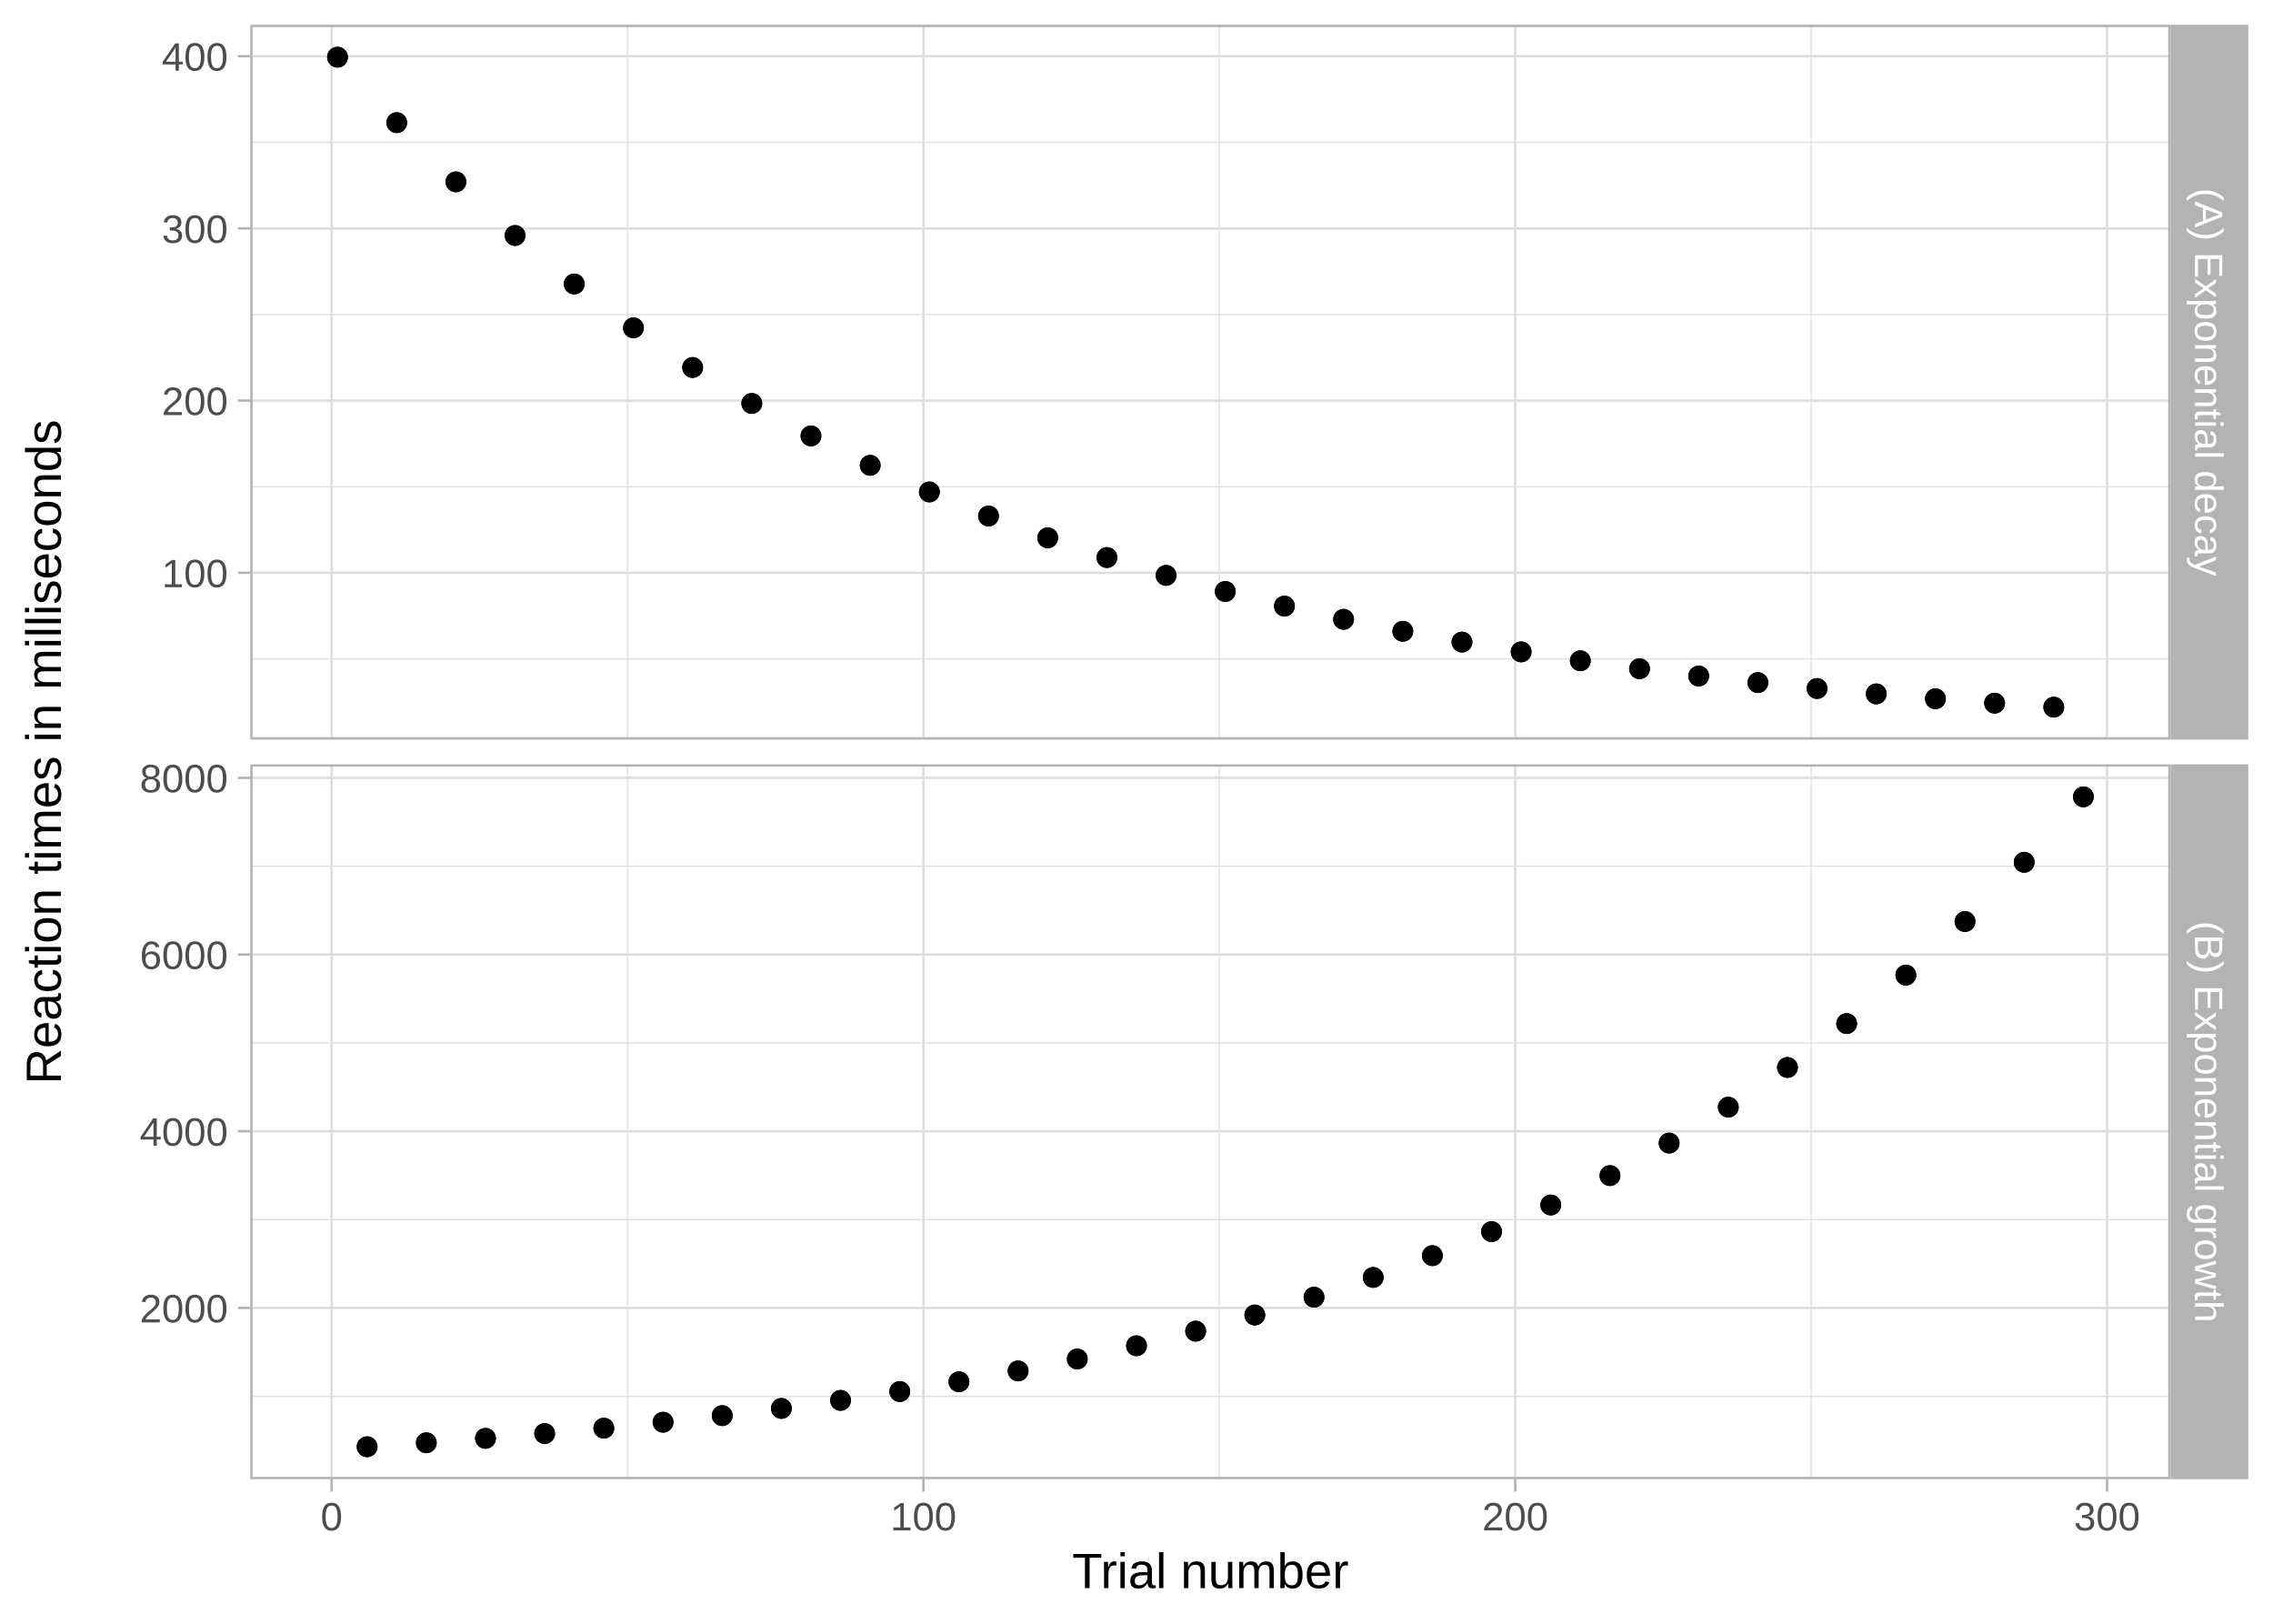
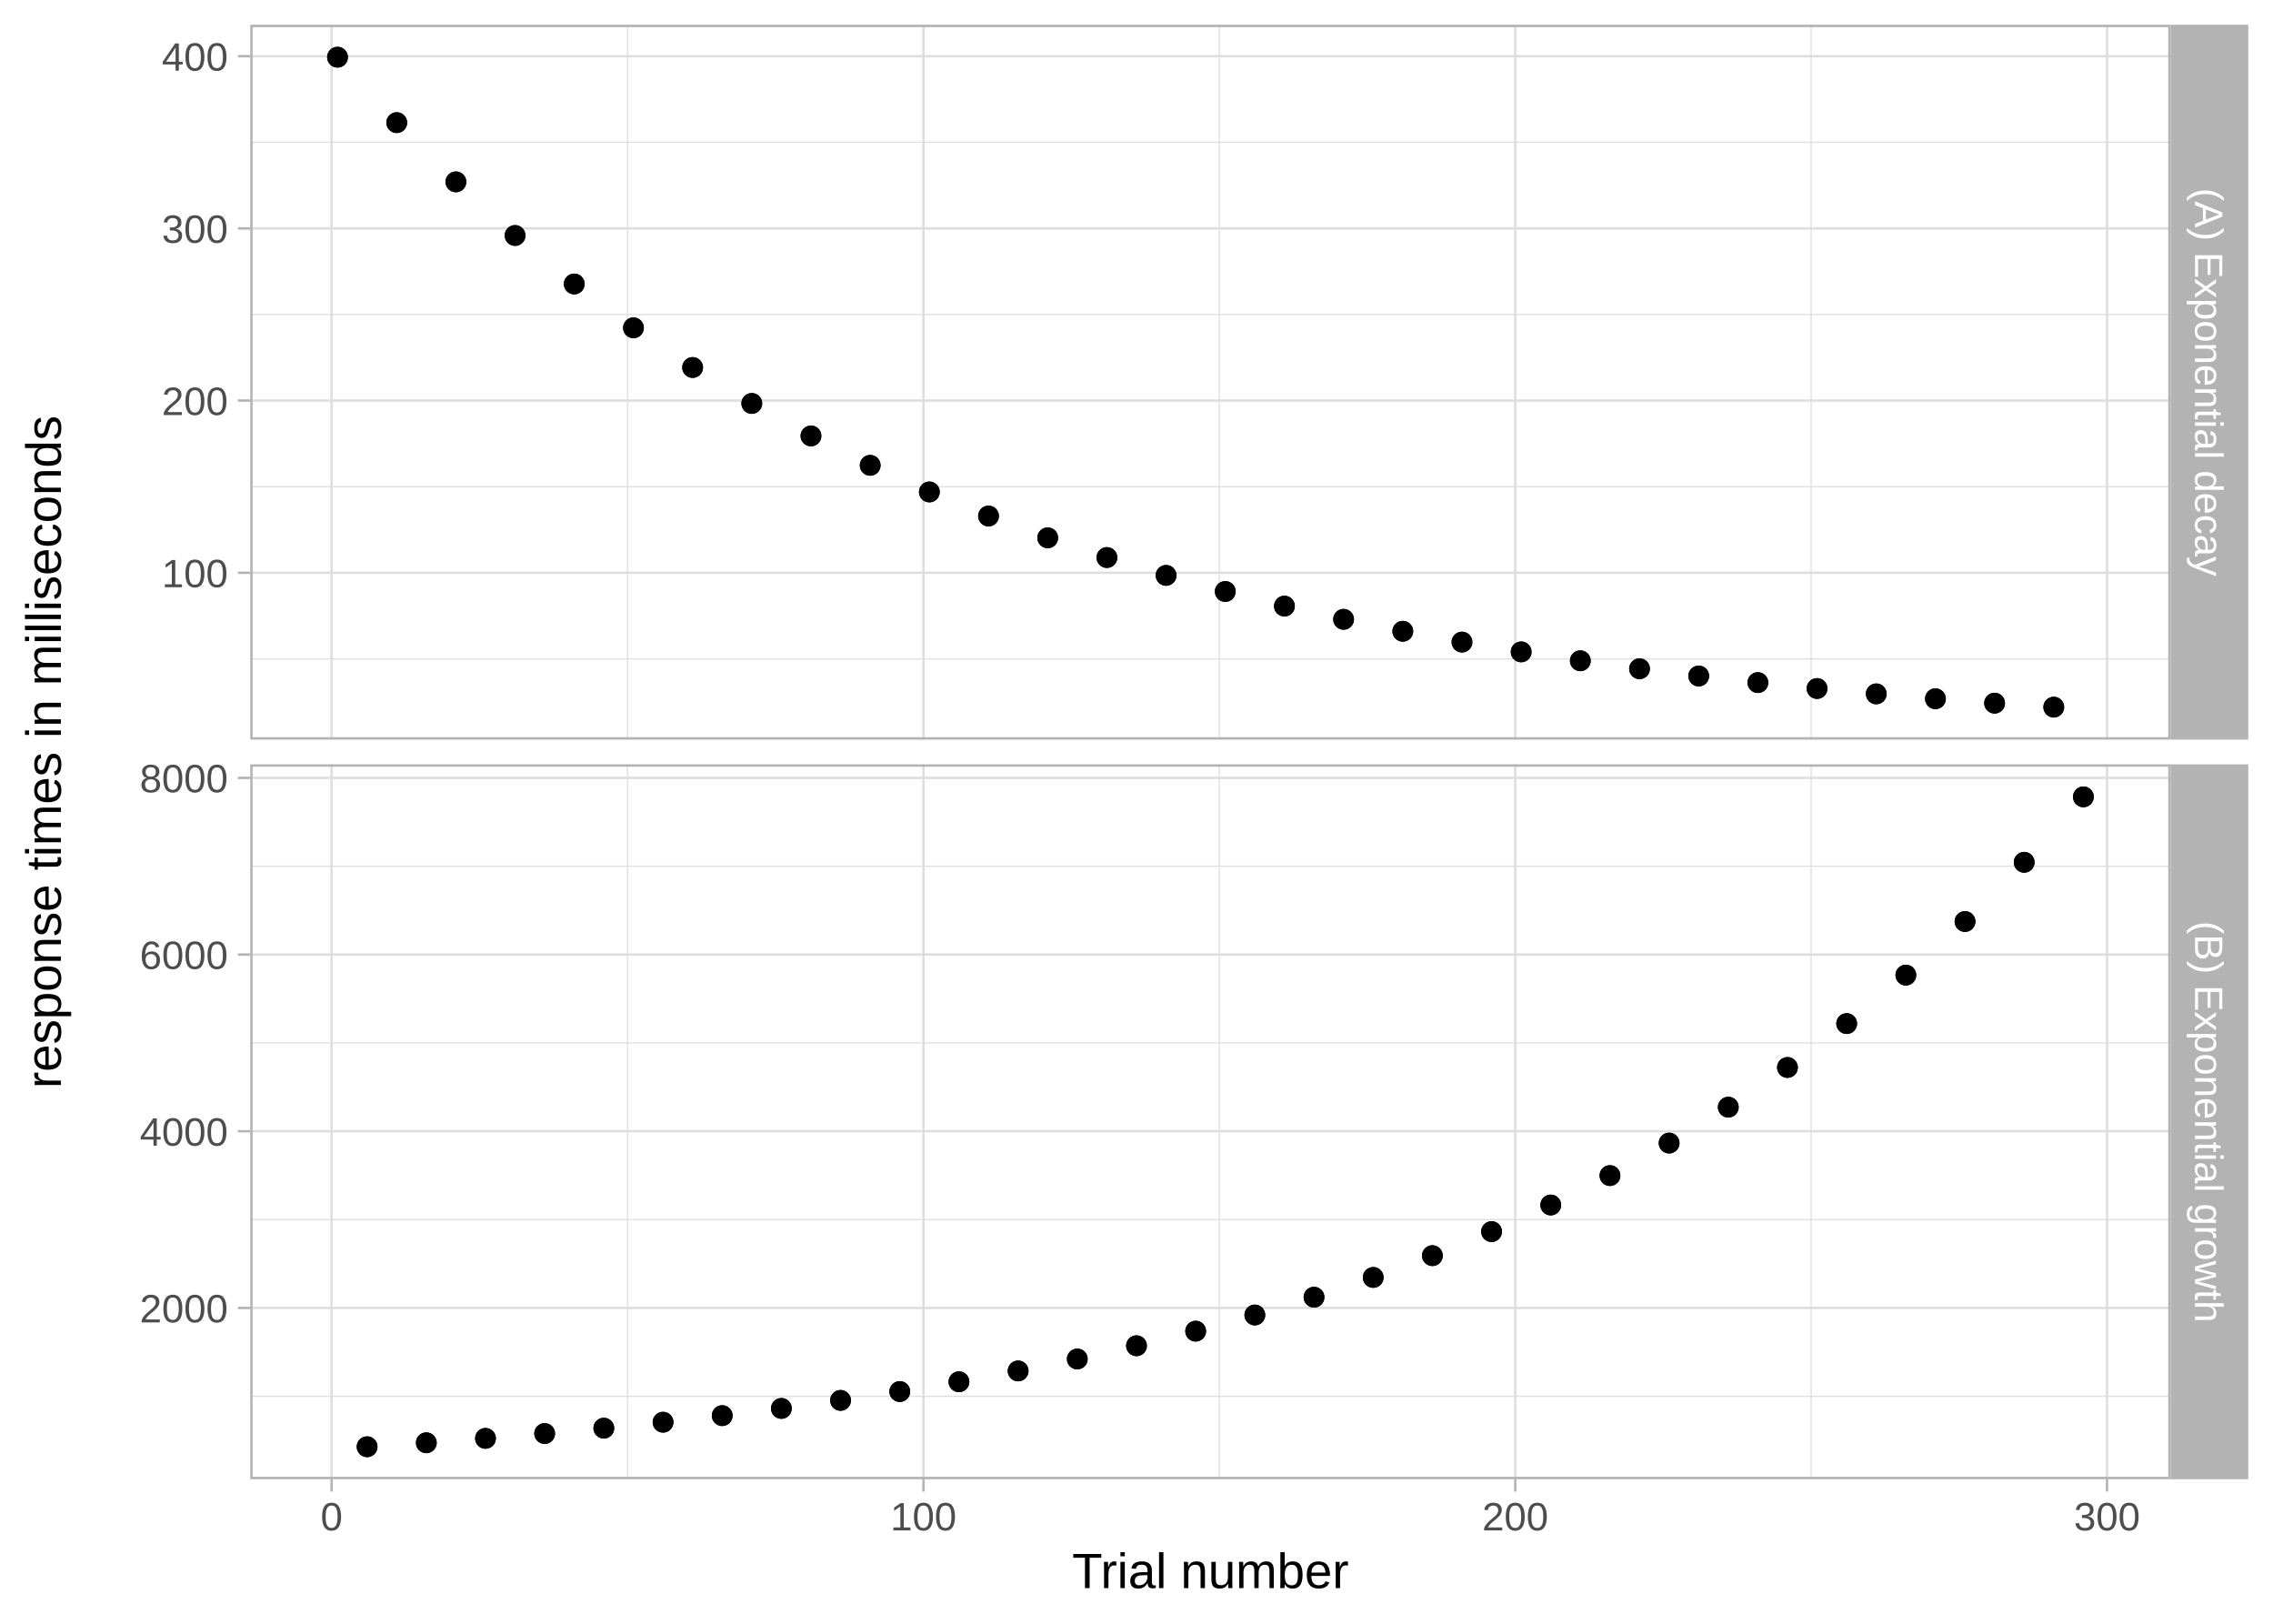
<svg xmlns="http://www.w3.org/2000/svg" class="svglite" width="504.00pt" height="360.00pt" viewBox="0 0 504.00 360.00">
  <defs>
    <style type="text/css">
    .svglite line, .svglite polyline, .svglite polygon, .svglite path, .svglite rect, .svglite circle {
      fill: none;
      stroke: #000000;
      stroke-linecap: round;
      stroke-linejoin: round;
      stroke-miterlimit: 10.00;
    }
  </style>
  </defs>
  <rect width="100%" height="100%" style="stroke: none; fill: #FFFFFF;" />
  <defs>
    <clipPath id="cpMC4wMHw1MDQuMDB8MC4wMHwzNjAuMDA=">
      <rect x="0.00" y="0.00" width="504.00" height="360.00" />
    </clipPath>
  </defs>
  <g clip-path="url(#cpMC4wMHw1MDQuMDB8MC4wMHwzNjAuMDA=)">
    <rect x="0.00" y="0.00" width="504.00" height="360.00" style="stroke-width: 1.07; stroke: #FFFFFF; fill: #FFFFFF;" />
  </g>
  <defs>
    <clipPath id="cpNTUuNDl8NDgxLjMxfDUuNDh8MTYzLjk4">
      <rect x="55.49" y="5.48" width="425.82" height="158.50" />
    </clipPath>
  </defs>
  <g clip-path="url(#cpNTUuNDl8NDgxLjMxfDUuNDh8MTYzLjk4)">
    <rect x="55.49" y="5.48" width="425.82" height="158.50" style="stroke-width: 1.07; stroke: none; fill: #FFFFFF;" />
    <polyline points="55.49,146.08 481.31,146.08 " style="stroke-width: 0.27; stroke: #DEDEDE; stroke-linecap: butt;" />
    <polyline points="55.49,107.90 481.31,107.90 " style="stroke-width: 0.27; stroke: #DEDEDE; stroke-linecap: butt;" />
    <polyline points="55.49,69.73 481.31,69.73 " style="stroke-width: 0.27; stroke: #DEDEDE; stroke-linecap: butt;" />
    <polyline points="55.49,31.55 481.31,31.55 " style="stroke-width: 0.27; stroke: #DEDEDE; stroke-linecap: butt;" />
    <polyline points="139.14,163.98 139.14,5.48 " style="stroke-width: 0.27; stroke: #DEDEDE; stroke-linecap: butt;" />
    <polyline points="270.37,163.98 270.37,5.48 " style="stroke-width: 0.27; stroke: #DEDEDE; stroke-linecap: butt;" />
    <polyline points="401.59,163.98 401.59,5.48 " style="stroke-width: 0.27; stroke: #DEDEDE; stroke-linecap: butt;" />
    <polyline points="55.49,126.99 481.31,126.99 " style="stroke-width: 0.53; stroke: #DEDEDE; stroke-linecap: butt;" />
    <polyline points="55.49,88.81 481.31,88.81 " style="stroke-width: 0.53; stroke: #DEDEDE; stroke-linecap: butt;" />
    <polyline points="55.49,50.64 481.31,50.64 " style="stroke-width: 0.53; stroke: #DEDEDE; stroke-linecap: butt;" />
    <polyline points="55.49,12.46 481.31,12.46 " style="stroke-width: 0.53; stroke: #DEDEDE; stroke-linecap: butt;" />
    <polyline points="73.53,163.98 73.53,5.48 " style="stroke-width: 0.53; stroke: #DEDEDE; stroke-linecap: butt;" />
    <polyline points="204.76,163.98 204.76,5.48 " style="stroke-width: 0.53; stroke: #DEDEDE; stroke-linecap: butt;" />
    <polyline points="335.98,163.98 335.98,5.48 " style="stroke-width: 0.53; stroke: #DEDEDE; stroke-linecap: butt;" />
    <polyline points="467.20,163.98 467.20,5.48 " style="stroke-width: 0.53; stroke: #DEDEDE; stroke-linecap: butt;" />
    <circle cx="74.84" cy="12.68" r="1.95" style="stroke-width: 0.71; fill: #000000;" />
    <circle cx="87.97" cy="27.19" r="1.95" style="stroke-width: 0.71; fill: #000000;" />
    <circle cx="101.09" cy="40.32" r="1.95" style="stroke-width: 0.71; fill: #000000;" />
    <circle cx="114.21" cy="52.21" r="1.95" style="stroke-width: 0.71; fill: #000000;" />
    <circle cx="127.33" cy="62.96" r="1.95" style="stroke-width: 0.71; fill: #000000;" />
    <circle cx="140.46" cy="72.68" r="1.95" style="stroke-width: 0.71; fill: #000000;" />
    <circle cx="153.58" cy="81.48" r="1.95" style="stroke-width: 0.71; fill: #000000;" />
    <circle cx="166.70" cy="89.45" r="1.95" style="stroke-width: 0.71; fill: #000000;" />
    <circle cx="179.82" cy="96.65" r="1.95" style="stroke-width: 0.71; fill: #000000;" />
    <circle cx="192.95" cy="103.17" r="1.95" style="stroke-width: 0.71; fill: #000000;" />
    <circle cx="206.07" cy="109.07" r="1.95" style="stroke-width: 0.71; fill: #000000;" />
    <circle cx="219.19" cy="114.41" r="1.95" style="stroke-width: 0.71; fill: #000000;" />
    <circle cx="232.31" cy="119.24" r="1.95" style="stroke-width: 0.71; fill: #000000;" />
    <circle cx="245.44" cy="123.61" r="1.95" style="stroke-width: 0.71; fill: #000000;" />
    <circle cx="258.56" cy="127.57" r="1.95" style="stroke-width: 0.71; fill: #000000;" />
    <circle cx="271.68" cy="131.14" r="1.95" style="stroke-width: 0.71; fill: #000000;" />
    <circle cx="284.80" cy="134.38" r="1.95" style="stroke-width: 0.71; fill: #000000;" />
    <circle cx="297.92" cy="137.31" r="1.95" style="stroke-width: 0.71; fill: #000000;" />
    <circle cx="311.05" cy="139.96" r="1.95" style="stroke-width: 0.71; fill: #000000;" />
    <circle cx="324.17" cy="142.36" r="1.95" style="stroke-width: 0.71; fill: #000000;" />
    <circle cx="337.29" cy="144.53" r="1.95" style="stroke-width: 0.71; fill: #000000;" />
    <circle cx="350.41" cy="146.50" r="1.95" style="stroke-width: 0.71; fill: #000000;" />
    <circle cx="363.54" cy="148.27" r="1.95" style="stroke-width: 0.71; fill: #000000;" />
    <circle cx="376.66" cy="149.88" r="1.95" style="stroke-width: 0.71; fill: #000000;" />
    <circle cx="389.78" cy="151.34" r="1.95" style="stroke-width: 0.71; fill: #000000;" />
    <circle cx="402.90" cy="152.65" r="1.95" style="stroke-width: 0.71; fill: #000000;" />
    <circle cx="416.03" cy="153.84" r="1.95" style="stroke-width: 0.71; fill: #000000;" />
    <circle cx="429.15" cy="154.92" r="1.95" style="stroke-width: 0.71; fill: #000000;" />
    <circle cx="442.27" cy="155.90" r="1.95" style="stroke-width: 0.71; fill: #000000;" />
    <circle cx="455.39" cy="156.78" r="1.95" style="stroke-width: 0.71; fill: #000000;" />
    <circle cx="74.84" cy="12.68" r="1.95" style="stroke-width: 0.71; fill: #000000;" />
    <circle cx="87.97" cy="27.19" r="1.95" style="stroke-width: 0.71; fill: #000000;" />
    <circle cx="101.09" cy="40.32" r="1.95" style="stroke-width: 0.71; fill: #000000;" />
    <circle cx="114.21" cy="52.21" r="1.95" style="stroke-width: 0.71; fill: #000000;" />
    <circle cx="127.33" cy="62.96" r="1.95" style="stroke-width: 0.71; fill: #000000;" />
    <circle cx="140.46" cy="72.68" r="1.95" style="stroke-width: 0.71; fill: #000000;" />
    <circle cx="153.58" cy="81.48" r="1.95" style="stroke-width: 0.71; fill: #000000;" />
    <circle cx="166.70" cy="89.45" r="1.95" style="stroke-width: 0.71; fill: #000000;" />
    <circle cx="179.82" cy="96.65" r="1.95" style="stroke-width: 0.71; fill: #000000;" />
    <circle cx="192.95" cy="103.17" r="1.95" style="stroke-width: 0.71; fill: #000000;" />
    <circle cx="206.07" cy="109.07" r="1.95" style="stroke-width: 0.71; fill: #000000;" />
    <circle cx="219.19" cy="114.41" r="1.95" style="stroke-width: 0.71; fill: #000000;" />
    <circle cx="232.31" cy="119.24" r="1.95" style="stroke-width: 0.71; fill: #000000;" />
    <circle cx="245.44" cy="123.61" r="1.95" style="stroke-width: 0.71; fill: #000000;" />
    <circle cx="258.56" cy="127.57" r="1.95" style="stroke-width: 0.71; fill: #000000;" />
    <circle cx="271.68" cy="131.14" r="1.95" style="stroke-width: 0.71; fill: #000000;" />
    <circle cx="284.80" cy="134.38" r="1.95" style="stroke-width: 0.71; fill: #000000;" />
    <circle cx="297.92" cy="137.31" r="1.95" style="stroke-width: 0.71; fill: #000000;" />
    <circle cx="311.05" cy="139.96" r="1.95" style="stroke-width: 0.71; fill: #000000;" />
    <circle cx="324.17" cy="142.36" r="1.95" style="stroke-width: 0.71; fill: #000000;" />
    <circle cx="337.29" cy="144.53" r="1.95" style="stroke-width: 0.71; fill: #000000;" />
    <circle cx="350.41" cy="146.50" r="1.95" style="stroke-width: 0.71; fill: #000000;" />
    <circle cx="363.54" cy="148.27" r="1.95" style="stroke-width: 0.71; fill: #000000;" />
    <circle cx="376.66" cy="149.88" r="1.95" style="stroke-width: 0.71; fill: #000000;" />
    <circle cx="389.78" cy="151.34" r="1.95" style="stroke-width: 0.71; fill: #000000;" />
    <circle cx="402.90" cy="152.65" r="1.95" style="stroke-width: 0.71; fill: #000000;" />
    <circle cx="416.03" cy="153.84" r="1.95" style="stroke-width: 0.71; fill: #000000;" />
    <circle cx="429.15" cy="154.92" r="1.95" style="stroke-width: 0.71; fill: #000000;" />
    <circle cx="442.27" cy="155.90" r="1.95" style="stroke-width: 0.71; fill: #000000;" />
    <circle cx="455.39" cy="156.78" r="1.95" style="stroke-width: 0.71; fill: #000000;" />
    <rect x="55.49" y="5.48" width="425.82" height="158.50" style="stroke-width: 1.07; stroke: #B3B3B3;" />
  </g>
  <g clip-path="url(#cpMC4wMHw1MDQuMDB8MC4wMHwzNjAuMDA=)">
</g>
  <defs>
    <clipPath id="cpNTUuNDl8NDgxLjMxfDE2OS40NnwzMjcuOTc=">
      <rect x="55.49" y="169.46" width="425.82" height="158.50" />
    </clipPath>
  </defs>
  <g clip-path="url(#cpNTUuNDl8NDgxLjMxfDE2OS40NnwzMjcuOTc=)">
    <rect x="55.49" y="169.46" width="425.82" height="158.50" style="stroke-width: 1.07; stroke: none; fill: #FFFFFF;" />
    <polyline points="55.49,309.57 481.31,309.57 " style="stroke-width: 0.27; stroke: #DEDEDE; stroke-linecap: butt;" />
    <polyline points="55.49,270.39 481.31,270.39 " style="stroke-width: 0.27; stroke: #DEDEDE; stroke-linecap: butt;" />
    <polyline points="55.49,231.22 481.31,231.22 " style="stroke-width: 0.27; stroke: #DEDEDE; stroke-linecap: butt;" />
    <polyline points="55.49,192.05 481.31,192.05 " style="stroke-width: 0.27; stroke: #DEDEDE; stroke-linecap: butt;" />
    <polyline points="139.14,327.97 139.14,169.46 " style="stroke-width: 0.27; stroke: #DEDEDE; stroke-linecap: butt;" />
    <polyline points="270.37,327.97 270.37,169.46 " style="stroke-width: 0.27; stroke: #DEDEDE; stroke-linecap: butt;" />
    <polyline points="401.59,327.97 401.59,169.46 " style="stroke-width: 0.27; stroke: #DEDEDE; stroke-linecap: butt;" />
    <polyline points="55.49,289.98 481.31,289.98 " style="stroke-width: 0.53; stroke: #DEDEDE; stroke-linecap: butt;" />
    <polyline points="55.49,250.81 481.31,250.81 " style="stroke-width: 0.53; stroke: #DEDEDE; stroke-linecap: butt;" />
    <polyline points="55.49,211.64 481.31,211.64 " style="stroke-width: 0.53; stroke: #DEDEDE; stroke-linecap: butt;" />
    <polyline points="55.49,172.46 481.31,172.46 " style="stroke-width: 0.53; stroke: #DEDEDE; stroke-linecap: butt;" />
    <polyline points="73.53,327.97 73.53,169.46 " style="stroke-width: 0.53; stroke: #DEDEDE; stroke-linecap: butt;" />
    <polyline points="204.76,327.97 204.76,169.46 " style="stroke-width: 0.53; stroke: #DEDEDE; stroke-linecap: butt;" />
    <polyline points="335.98,327.97 335.98,169.46 " style="stroke-width: 0.53; stroke: #DEDEDE; stroke-linecap: butt;" />
    <polyline points="467.20,327.97 467.20,169.46 " style="stroke-width: 0.53; stroke: #DEDEDE; stroke-linecap: butt;" />
    <circle cx="81.40" cy="320.76" r="1.95" style="stroke-width: 0.71; fill: #000000;" />
    <circle cx="94.53" cy="319.88" r="1.95" style="stroke-width: 0.71; fill: #000000;" />
    <circle cx="107.65" cy="318.90" r="1.95" style="stroke-width: 0.71; fill: #000000;" />
    <circle cx="120.77" cy="317.83" r="1.95" style="stroke-width: 0.71; fill: #000000;" />
    <circle cx="133.89" cy="316.64" r="1.95" style="stroke-width: 0.71; fill: #000000;" />
    <circle cx="147.02" cy="315.32" r="1.95" style="stroke-width: 0.71; fill: #000000;" />
    <circle cx="160.14" cy="313.86" r="1.95" style="stroke-width: 0.71; fill: #000000;" />
    <circle cx="173.26" cy="312.26" r="1.95" style="stroke-width: 0.71; fill: #000000;" />
    <circle cx="186.38" cy="310.48" r="1.95" style="stroke-width: 0.71; fill: #000000;" />
    <circle cx="199.51" cy="308.52" r="1.95" style="stroke-width: 0.71; fill: #000000;" />
    <circle cx="212.63" cy="306.35" r="1.95" style="stroke-width: 0.71; fill: #000000;" />
    <circle cx="225.75" cy="303.95" r="1.95" style="stroke-width: 0.71; fill: #000000;" />
    <circle cx="238.87" cy="301.30" r="1.95" style="stroke-width: 0.71; fill: #000000;" />
    <circle cx="252.00" cy="298.37" r="1.95" style="stroke-width: 0.71; fill: #000000;" />
    <circle cx="265.12" cy="295.13" r="1.95" style="stroke-width: 0.71; fill: #000000;" />
    <circle cx="278.24" cy="291.55" r="1.95" style="stroke-width: 0.71; fill: #000000;" />
    <circle cx="291.36" cy="287.60" r="1.95" style="stroke-width: 0.71; fill: #000000;" />
    <circle cx="304.49" cy="283.22" r="1.95" style="stroke-width: 0.71; fill: #000000;" />
    <circle cx="317.61" cy="278.39" r="1.95" style="stroke-width: 0.71; fill: #000000;" />
    <circle cx="330.73" cy="273.06" r="1.95" style="stroke-width: 0.71; fill: #000000;" />
    <circle cx="343.85" cy="267.16" r="1.95" style="stroke-width: 0.71; fill: #000000;" />
    <circle cx="356.98" cy="260.64" r="1.95" style="stroke-width: 0.71; fill: #000000;" />
    <circle cx="370.10" cy="253.43" r="1.95" style="stroke-width: 0.71; fill: #000000;" />
    <circle cx="383.22" cy="245.47" r="1.95" style="stroke-width: 0.71; fill: #000000;" />
    <circle cx="396.34" cy="236.67" r="1.95" style="stroke-width: 0.71; fill: #000000;" />
    <circle cx="409.47" cy="226.94" r="1.95" style="stroke-width: 0.71; fill: #000000;" />
    <circle cx="422.59" cy="216.19" r="1.95" style="stroke-width: 0.71; fill: #000000;" />
    <circle cx="435.71" cy="204.31" r="1.95" style="stroke-width: 0.71; fill: #000000;" />
    <circle cx="448.83" cy="191.18" r="1.95" style="stroke-width: 0.71; fill: #000000;" />
    <circle cx="461.96" cy="176.67" r="1.95" style="stroke-width: 0.71; fill: #000000;" />
    <circle cx="81.40" cy="320.76" r="1.95" style="stroke-width: 0.71; fill: #000000;" />
    <circle cx="94.53" cy="319.88" r="1.95" style="stroke-width: 0.71; fill: #000000;" />
    <circle cx="107.65" cy="318.90" r="1.95" style="stroke-width: 0.71; fill: #000000;" />
    <circle cx="120.77" cy="317.83" r="1.95" style="stroke-width: 0.71; fill: #000000;" />
    <circle cx="133.89" cy="316.64" r="1.95" style="stroke-width: 0.71; fill: #000000;" />
    <circle cx="147.02" cy="315.32" r="1.95" style="stroke-width: 0.71; fill: #000000;" />
    <circle cx="160.14" cy="313.86" r="1.95" style="stroke-width: 0.71; fill: #000000;" />
    <circle cx="173.26" cy="312.26" r="1.95" style="stroke-width: 0.71; fill: #000000;" />
    <circle cx="186.38" cy="310.48" r="1.95" style="stroke-width: 0.71; fill: #000000;" />
    <circle cx="199.51" cy="308.52" r="1.95" style="stroke-width: 0.71; fill: #000000;" />
    <circle cx="212.63" cy="306.35" r="1.95" style="stroke-width: 0.71; fill: #000000;" />
    <circle cx="225.75" cy="303.95" r="1.95" style="stroke-width: 0.71; fill: #000000;" />
    <circle cx="238.87" cy="301.30" r="1.95" style="stroke-width: 0.71; fill: #000000;" />
    <circle cx="252.00" cy="298.37" r="1.95" style="stroke-width: 0.71; fill: #000000;" />
    <circle cx="265.12" cy="295.13" r="1.95" style="stroke-width: 0.71; fill: #000000;" />
    <circle cx="278.24" cy="291.55" r="1.95" style="stroke-width: 0.71; fill: #000000;" />
    <circle cx="291.36" cy="287.60" r="1.95" style="stroke-width: 0.71; fill: #000000;" />
    <circle cx="304.49" cy="283.22" r="1.95" style="stroke-width: 0.71; fill: #000000;" />
    <circle cx="317.61" cy="278.39" r="1.95" style="stroke-width: 0.71; fill: #000000;" />
    <circle cx="330.73" cy="273.06" r="1.95" style="stroke-width: 0.71; fill: #000000;" />
    <circle cx="343.85" cy="267.16" r="1.95" style="stroke-width: 0.71; fill: #000000;" />
    <circle cx="356.98" cy="260.64" r="1.95" style="stroke-width: 0.71; fill: #000000;" />
    <circle cx="370.10" cy="253.43" r="1.95" style="stroke-width: 0.71; fill: #000000;" />
    <circle cx="383.22" cy="245.47" r="1.95" style="stroke-width: 0.71; fill: #000000;" />
    <circle cx="396.34" cy="236.67" r="1.95" style="stroke-width: 0.71; fill: #000000;" />
    <circle cx="409.47" cy="226.94" r="1.95" style="stroke-width: 0.71; fill: #000000;" />
    <circle cx="422.59" cy="216.19" r="1.95" style="stroke-width: 0.71; fill: #000000;" />
    <circle cx="435.71" cy="204.31" r="1.95" style="stroke-width: 0.71; fill: #000000;" />
    <circle cx="448.83" cy="191.18" r="1.95" style="stroke-width: 0.71; fill: #000000;" />
    <circle cx="461.96" cy="176.67" r="1.95" style="stroke-width: 0.71; fill: #000000;" />
    <rect x="55.49" y="169.46" width="425.82" height="158.50" style="stroke-width: 1.07; stroke: #B3B3B3;" />
  </g>
  <g clip-path="url(#cpMC4wMHw1MDQuMDB8MC4wMHwzNjAuMDA=)">
</g>
  <defs>
    <clipPath id="cpNDgxLjMxfDQ5OC41Mnw1LjQ4fDE2My45OA==">
      <rect x="481.31" y="5.48" width="17.21" height="158.50" />
    </clipPath>
  </defs>
  <g clip-path="url(#cpNDgxLjMxfDQ5OC41Mnw1LjQ4fDE2My45OA==)">
    <rect x="481.31" y="5.48" width="17.21" height="158.50" style="stroke-width: 1.07; stroke: none; fill: #B3B3B3;" />
    <text transform="translate(486.71,84.73) rotate(90)" text-anchor="middle" style="font-size: 8.80px; fill: #FFFFFF; font-family: Arimo;" textLength="96.95px" lengthAdjust="spacingAndGlyphs">(A) Exponential decay</text>
  </g>
  <g clip-path="url(#cpMC4wMHw1MDQuMDB8MC4wMHwzNjAuMDA=)">
</g>
  <defs>
    <clipPath id="cpNDgxLjMxfDQ5OC41MnwxNjkuNDZ8MzI3Ljk3">
      <rect x="481.31" y="169.46" width="17.21" height="158.50" />
    </clipPath>
  </defs>
  <g clip-path="url(#cpNDgxLjMxfDQ5OC41MnwxNjkuNDZ8MzI3Ljk3)">
    <rect x="481.31" y="169.46" width="17.21" height="158.50" style="stroke-width: 1.07; stroke: none; fill: #B3B3B3;" />
    <text transform="translate(486.71,248.71) rotate(90)" text-anchor="middle" style="font-size: 8.80px; fill: #FFFFFF; font-family: Arimo;" textLength="101.13px" lengthAdjust="spacingAndGlyphs">(B) Exponential growth</text>
  </g>
  <g clip-path="url(#cpMC4wMHw1MDQuMDB8MC4wMHwzNjAuMDA=)">
    <polyline points="73.53,330.71 73.53,327.97 " style="stroke-width: 0.53; stroke: #B3B3B3; stroke-linecap: butt;" />
    <polyline points="204.76,330.71 204.76,327.97 " style="stroke-width: 0.53; stroke: #B3B3B3; stroke-linecap: butt;" />
    <polyline points="335.98,330.71 335.98,327.97 " style="stroke-width: 0.53; stroke: #B3B3B3; stroke-linecap: butt;" />
    <polyline points="467.20,330.71 467.20,327.97 " style="stroke-width: 0.53; stroke: #B3B3B3; stroke-linecap: butt;" />
    <text x="73.53" y="339.31" text-anchor="middle" style="font-size: 8.80px; fill: #4D4D4D; font-family: Arimo;" textLength="5.59px" lengthAdjust="spacingAndGlyphs">0</text>
    <text x="204.76" y="339.31" text-anchor="middle" style="font-size: 8.80px; fill: #4D4D4D; font-family: Arimo;" textLength="16.78px" lengthAdjust="spacingAndGlyphs">100</text>
    <text x="335.98" y="339.31" text-anchor="middle" style="font-size: 8.80px; fill: #4D4D4D; font-family: Arimo;" textLength="16.78px" lengthAdjust="spacingAndGlyphs">200</text>
    <text x="467.20" y="339.31" text-anchor="middle" style="font-size: 8.80px; fill: #4D4D4D; font-family: Arimo;" textLength="16.78px" lengthAdjust="spacingAndGlyphs">300</text>
    <text x="50.56" y="130.20" text-anchor="end" style="font-size: 8.80px; fill: #4D4D4D; font-family: Arimo;" textLength="16.78px" lengthAdjust="spacingAndGlyphs">100</text>
    <text x="50.56" y="92.02" text-anchor="end" style="font-size: 8.80px; fill: #4D4D4D; font-family: Arimo;" textLength="16.78px" lengthAdjust="spacingAndGlyphs">200</text>
    <text x="50.56" y="53.85" text-anchor="end" style="font-size: 8.80px; fill: #4D4D4D; font-family: Arimo;" textLength="16.78px" lengthAdjust="spacingAndGlyphs">300</text>
    <text x="50.56" y="15.67" text-anchor="end" style="font-size: 8.80px; fill: #4D4D4D; font-family: Arimo;" textLength="16.78px" lengthAdjust="spacingAndGlyphs">400</text>
    <polyline points="52.75,126.99 55.49,126.99 " style="stroke-width: 0.53; stroke: #B3B3B3; stroke-linecap: butt;" />
    <polyline points="52.75,88.81 55.49,88.81 " style="stroke-width: 0.53; stroke: #B3B3B3; stroke-linecap: butt;" />
    <polyline points="52.75,50.64 55.49,50.64 " style="stroke-width: 0.53; stroke: #B3B3B3; stroke-linecap: butt;" />
    <polyline points="52.75,12.46 55.49,12.46 " style="stroke-width: 0.53; stroke: #B3B3B3; stroke-linecap: butt;" />
    <text x="50.56" y="293.19" text-anchor="end" style="font-size: 8.80px; fill: #4D4D4D; font-family: Arimo;" textLength="22.38px" lengthAdjust="spacingAndGlyphs">2000</text>
    <text x="50.56" y="254.02" text-anchor="end" style="font-size: 8.80px; fill: #4D4D4D; font-family: Arimo;" textLength="22.38px" lengthAdjust="spacingAndGlyphs">4000</text>
    <text x="50.56" y="214.84" text-anchor="end" style="font-size: 8.80px; fill: #4D4D4D; font-family: Arimo;" textLength="22.38px" lengthAdjust="spacingAndGlyphs">6000</text>
    <text x="50.56" y="175.67" text-anchor="end" style="font-size: 8.80px; fill: #4D4D4D; font-family: Arimo;" textLength="22.38px" lengthAdjust="spacingAndGlyphs">8000</text>
    <polyline points="52.75,289.98 55.49,289.98 " style="stroke-width: 0.53; stroke: #B3B3B3; stroke-linecap: butt;" />
    <polyline points="52.75,250.81 55.49,250.81 " style="stroke-width: 0.53; stroke: #B3B3B3; stroke-linecap: butt;" />
    <polyline points="52.75,211.64 55.49,211.64 " style="stroke-width: 0.53; stroke: #B3B3B3; stroke-linecap: butt;" />
    <polyline points="52.75,172.46 55.49,172.46 " style="stroke-width: 0.53; stroke: #B3B3B3; stroke-linecap: butt;" />
    <text x="268.40" y="352.10" text-anchor="middle" style="font-size: 11.00px; font-family: Arimo;" textLength="68.90px" lengthAdjust="spacingAndGlyphs">Trial number</text>
-     <text transform="translate(13.50,166.72) rotate(-90)" text-anchor="middle" style="font-size: 11.00px; font-family: Arimo;" textLength="173.81px" lengthAdjust="spacingAndGlyphs">Reaction times  in milliseconds </text>
+     <text transform="translate(13.50,166.72) rotate(-90)" text-anchor="middle" style="font-size: 11.00px; font-family: Arimo;" textLength="175.99px" lengthAdjust="spacingAndGlyphs">response times  in milliseconds </text>
    <text transform="translate(25.38,166.72) rotate(-90)" text-anchor="middle" style="font-size: 11.00px; font-family: Arimo;" textLength="0.00px" lengthAdjust="spacingAndGlyphs" />
  </g>
</svg>
